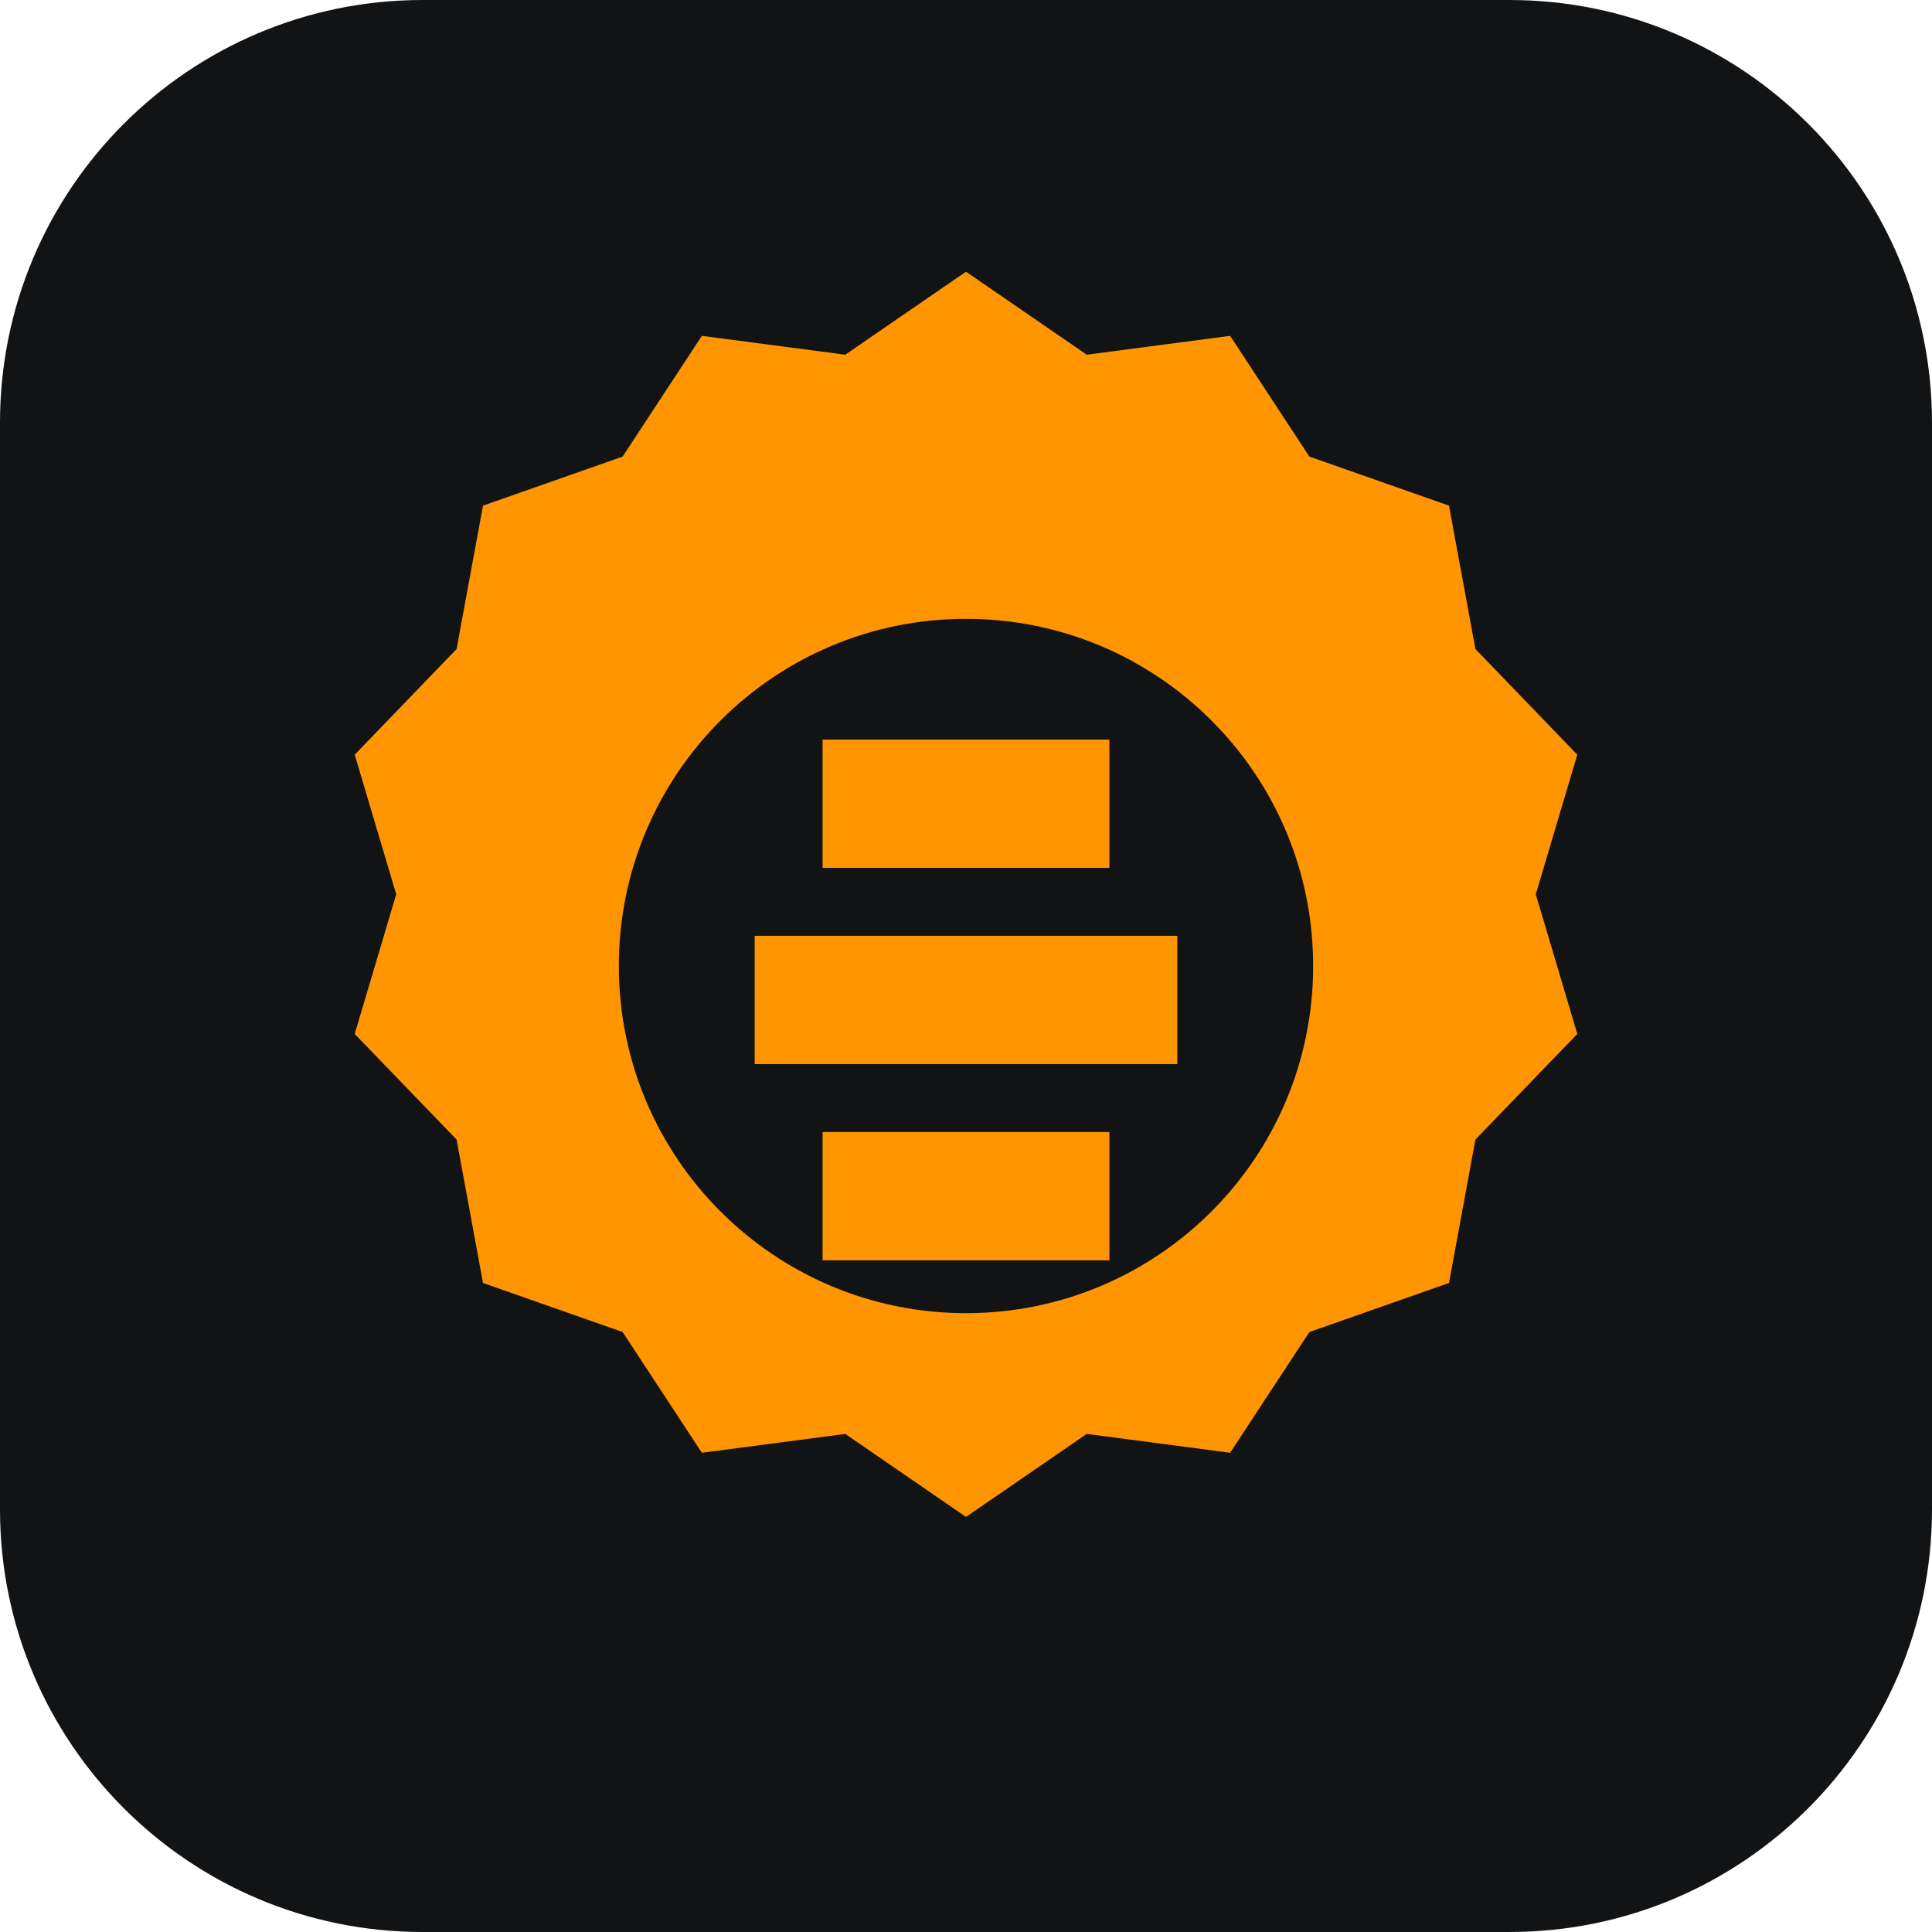
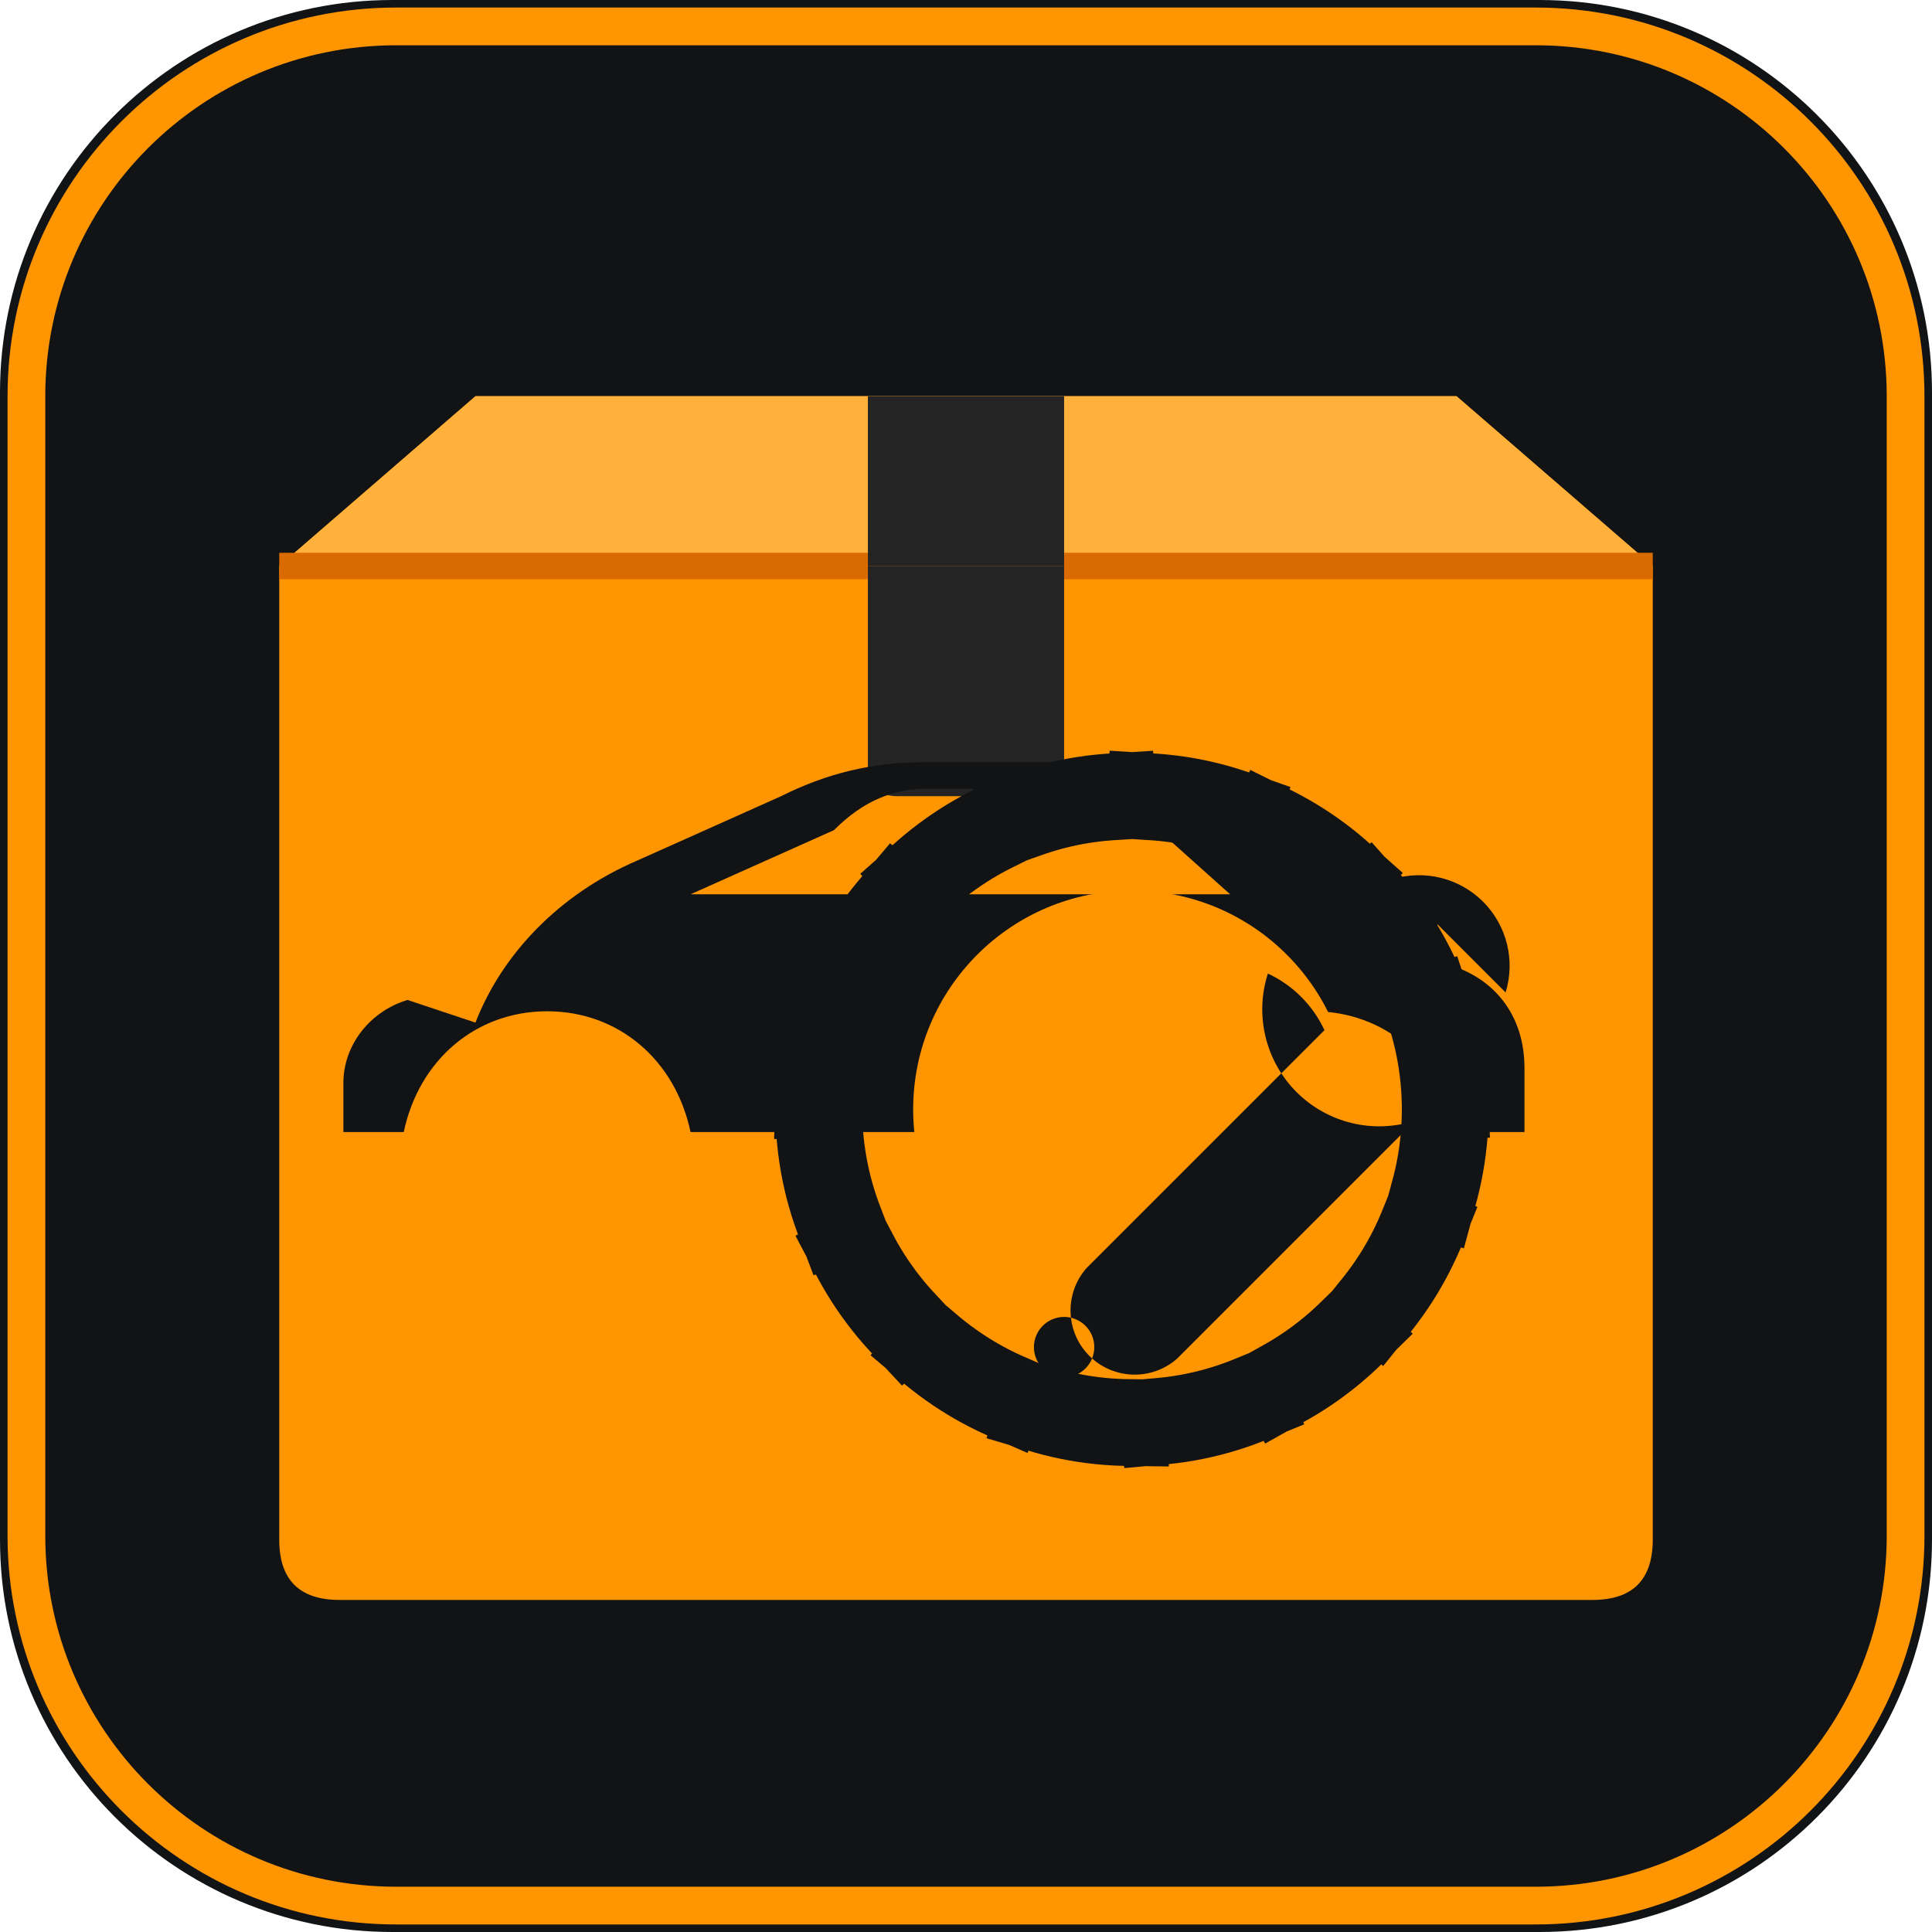
<svg xmlns="http://www.w3.org/2000/svg" viewBox="0 0 512 512">
-   <rect width="512" height="512" rx="112" fill="#111315" />
-   <path d="M256 72l32 22 38-5 21 32 37 13 7 38 27 28-11 37 11 37-27 28-7 38-37 13-21 32-38-5-32 22-32-22-38 5-21-32-37-13-7-38-27-28 11-37-11-37 27-28 7-38 37-13 21-32 38 5z" fill="#ff9500" />
-   <circle cx="256" cy="256" r="92" fill="#111315" />
-   <path d="M218 196h76v34h-76zm-18 52h112v34H200zm18 52h76v34h-76z" fill="#ff9500" />
+   <rect width="512" height="512" rx="104" fill="#111315" />
+   <rect x="7" y="7" width="498" height="498" rx="98" fill="none" stroke="#FF9500" stroke-width="10" />
+   <path d="M74 150 126 105h260l52 45v258q0 16-16 16H90q-16 0-16-16Z" fill="#FF9500" />
+   <path d="M74 150 126 105h260l52 45Z" fill="#FFB13B" />
+   <path d="M74 150h364" fill="none" stroke="#D96B00" stroke-width="7" />
+   <path d="M230 105h52v45h-52z" fill="#242424" />
+   <path d="M230 150h52v53q0 8-8 8h-36q-8 0-8-8z" fill="#242424" />
+   <g fill="#111315">
+     <path d="M126 271c7-18 22-34 43-43l38-17c12-6 24-9 38-9h38c17 0 31 6 43 17l31 29 28 8c12 4 19 14 19 27v17h-18c-4-19-19-32-38-32s-34 13-38 32H183c-4-19-19-32-38-32s-34 13-38 32H91v-13c0-10 7-19 17-22zm95-51-38 17h143l-19-17c-8-7-18-11-29-11h-32c-9 0-17 3-25 11z" />
+     <circle cx="145" cy="299" r="19" fill="#FF9500" />
+     <circle cx="348" cy="299" r="19" fill="#FF9500" />
+   </g>
+   <circle cx="300" cy="294" r="83" fill="none" stroke="#111315" stroke-width="23" stroke-dasharray="23 10" stroke-linecap="square" />
+   <circle cx="300" cy="294" r="58" fill="#FF9500" />
+   <path d="M336 258a31 31 0 0 0 39 39l-63 63a17 17 0 0 1-24-24l63-63a31 31 0 0 0-15-15zm-54 91a8 8 0 1 0 0 16 8 8 0 0 0 0-16z" fill="#111315" />
+   <path d="M357 245a24 24 0 0 0 30 30l-18-18 12-12 18 18a24 24 0 0 0-30-30l-12 12z" fill="#111315" />
</svg>
